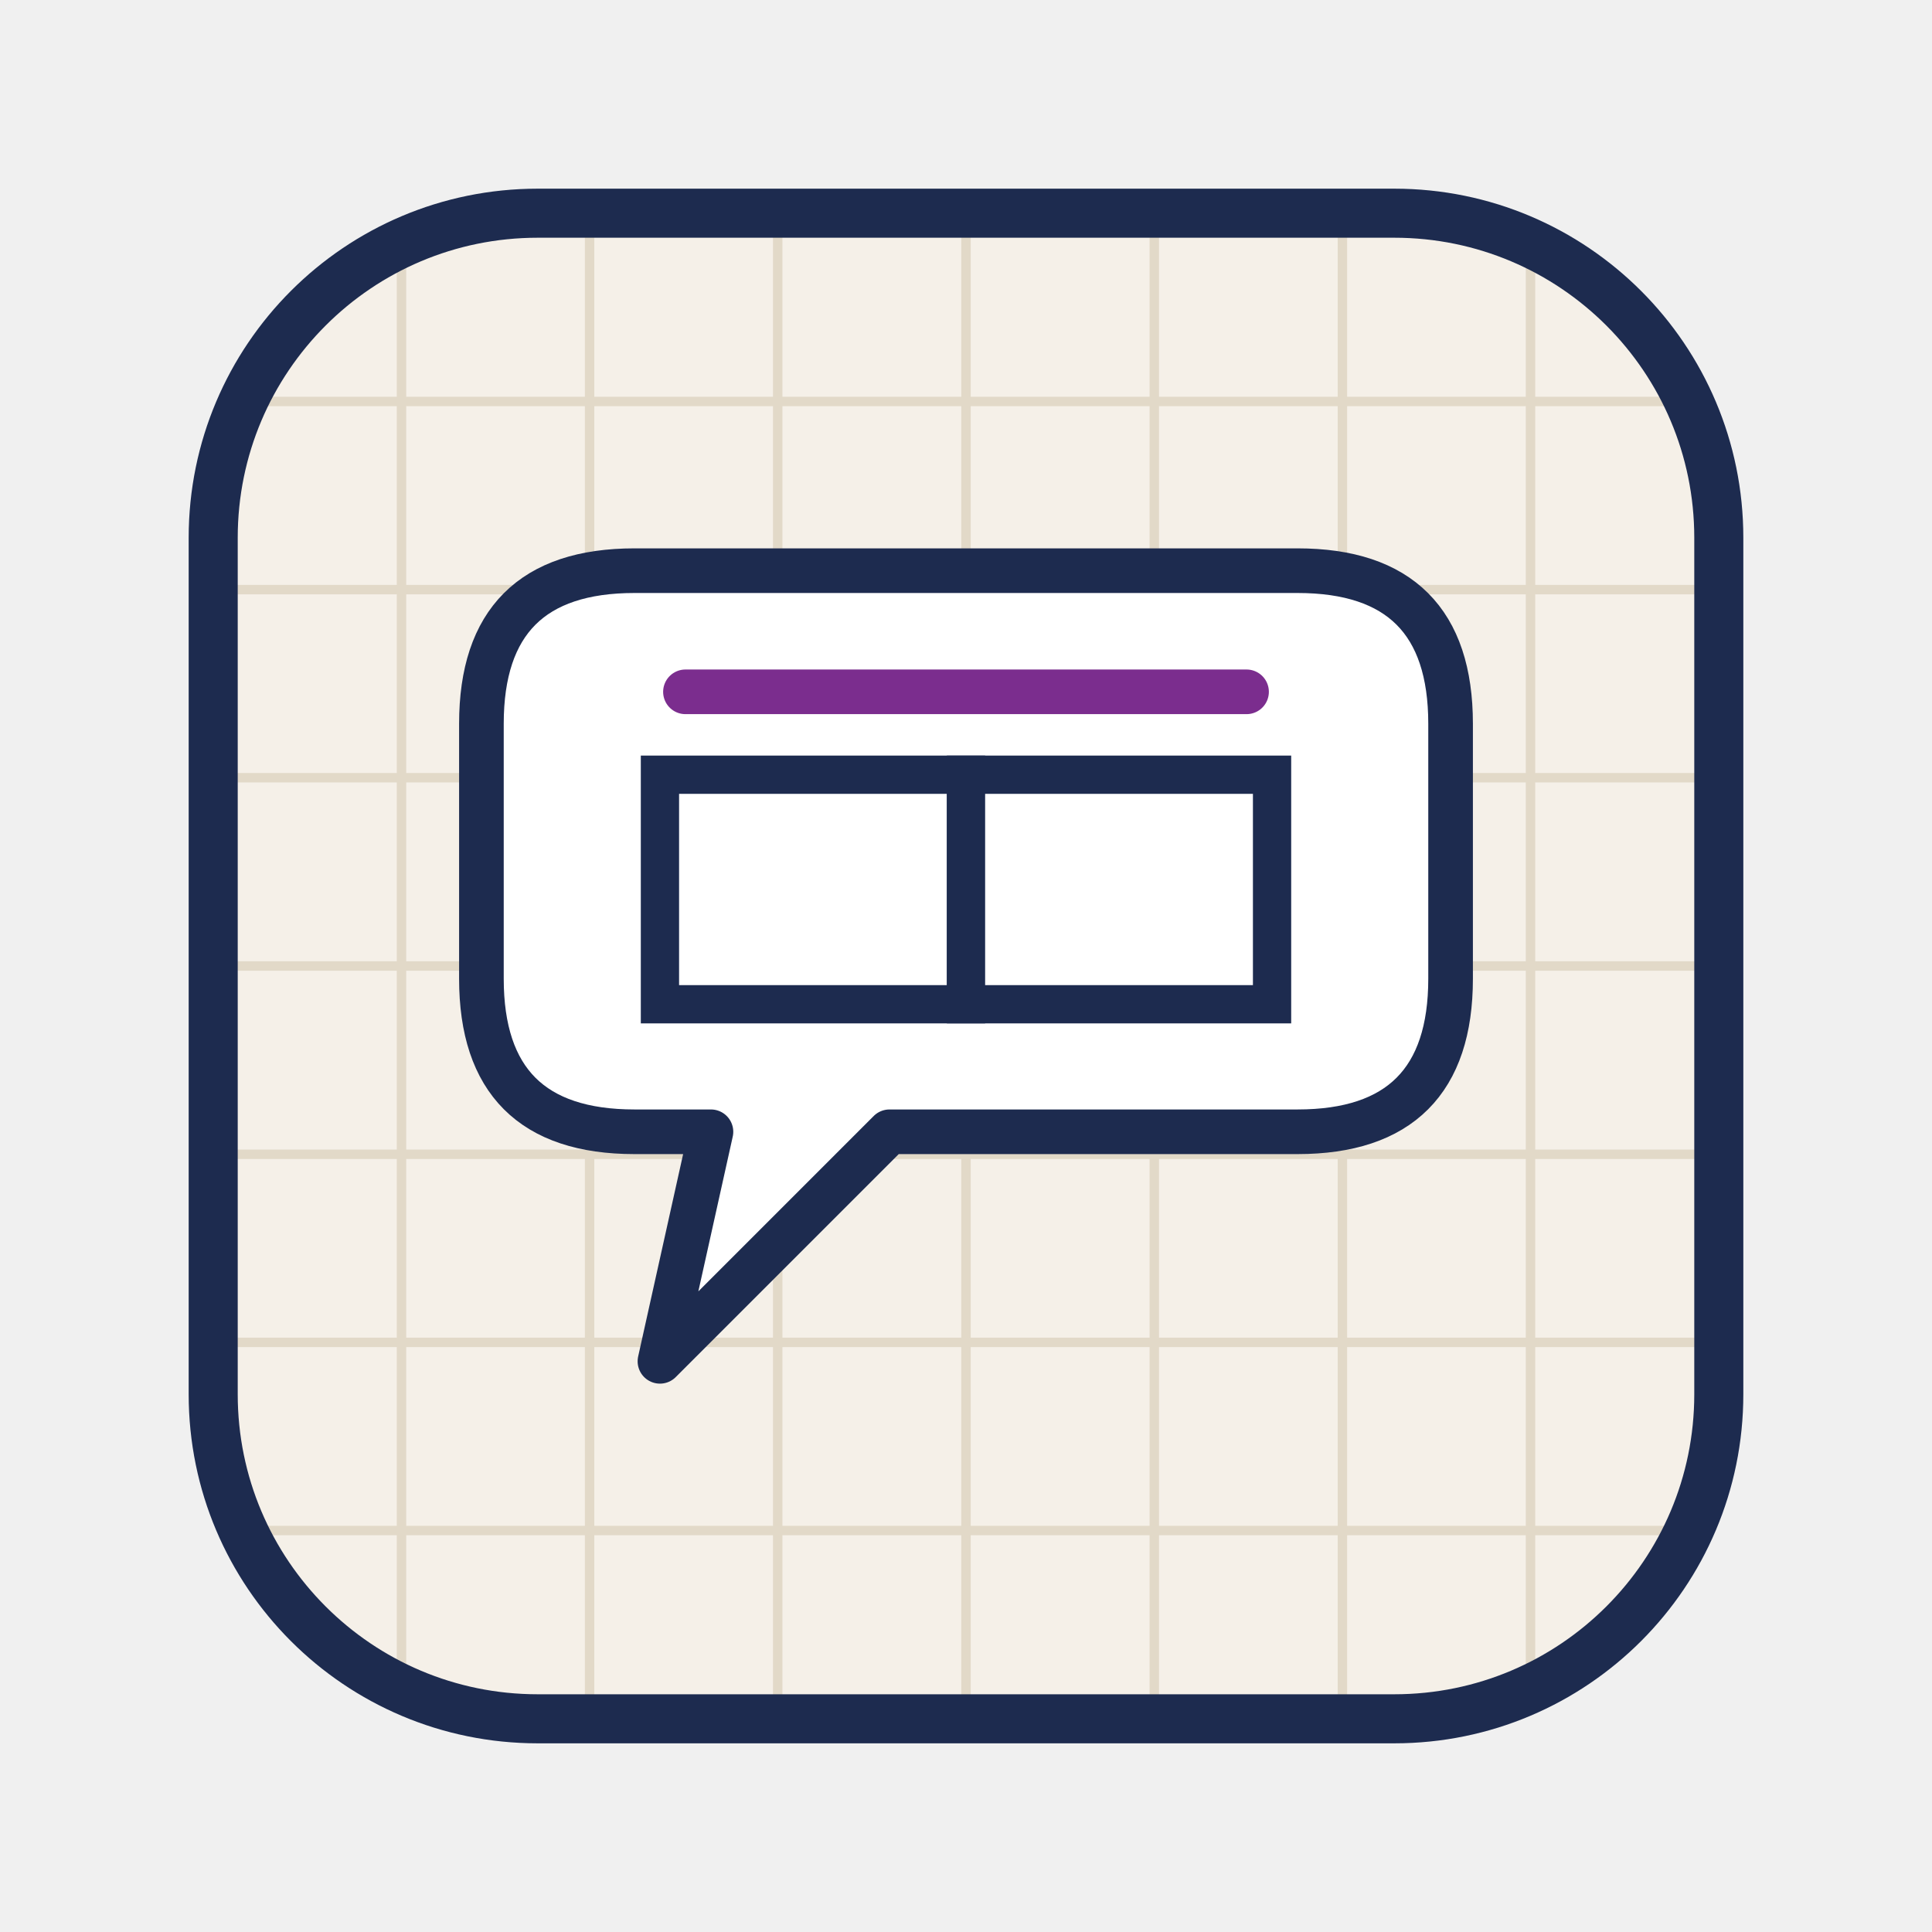
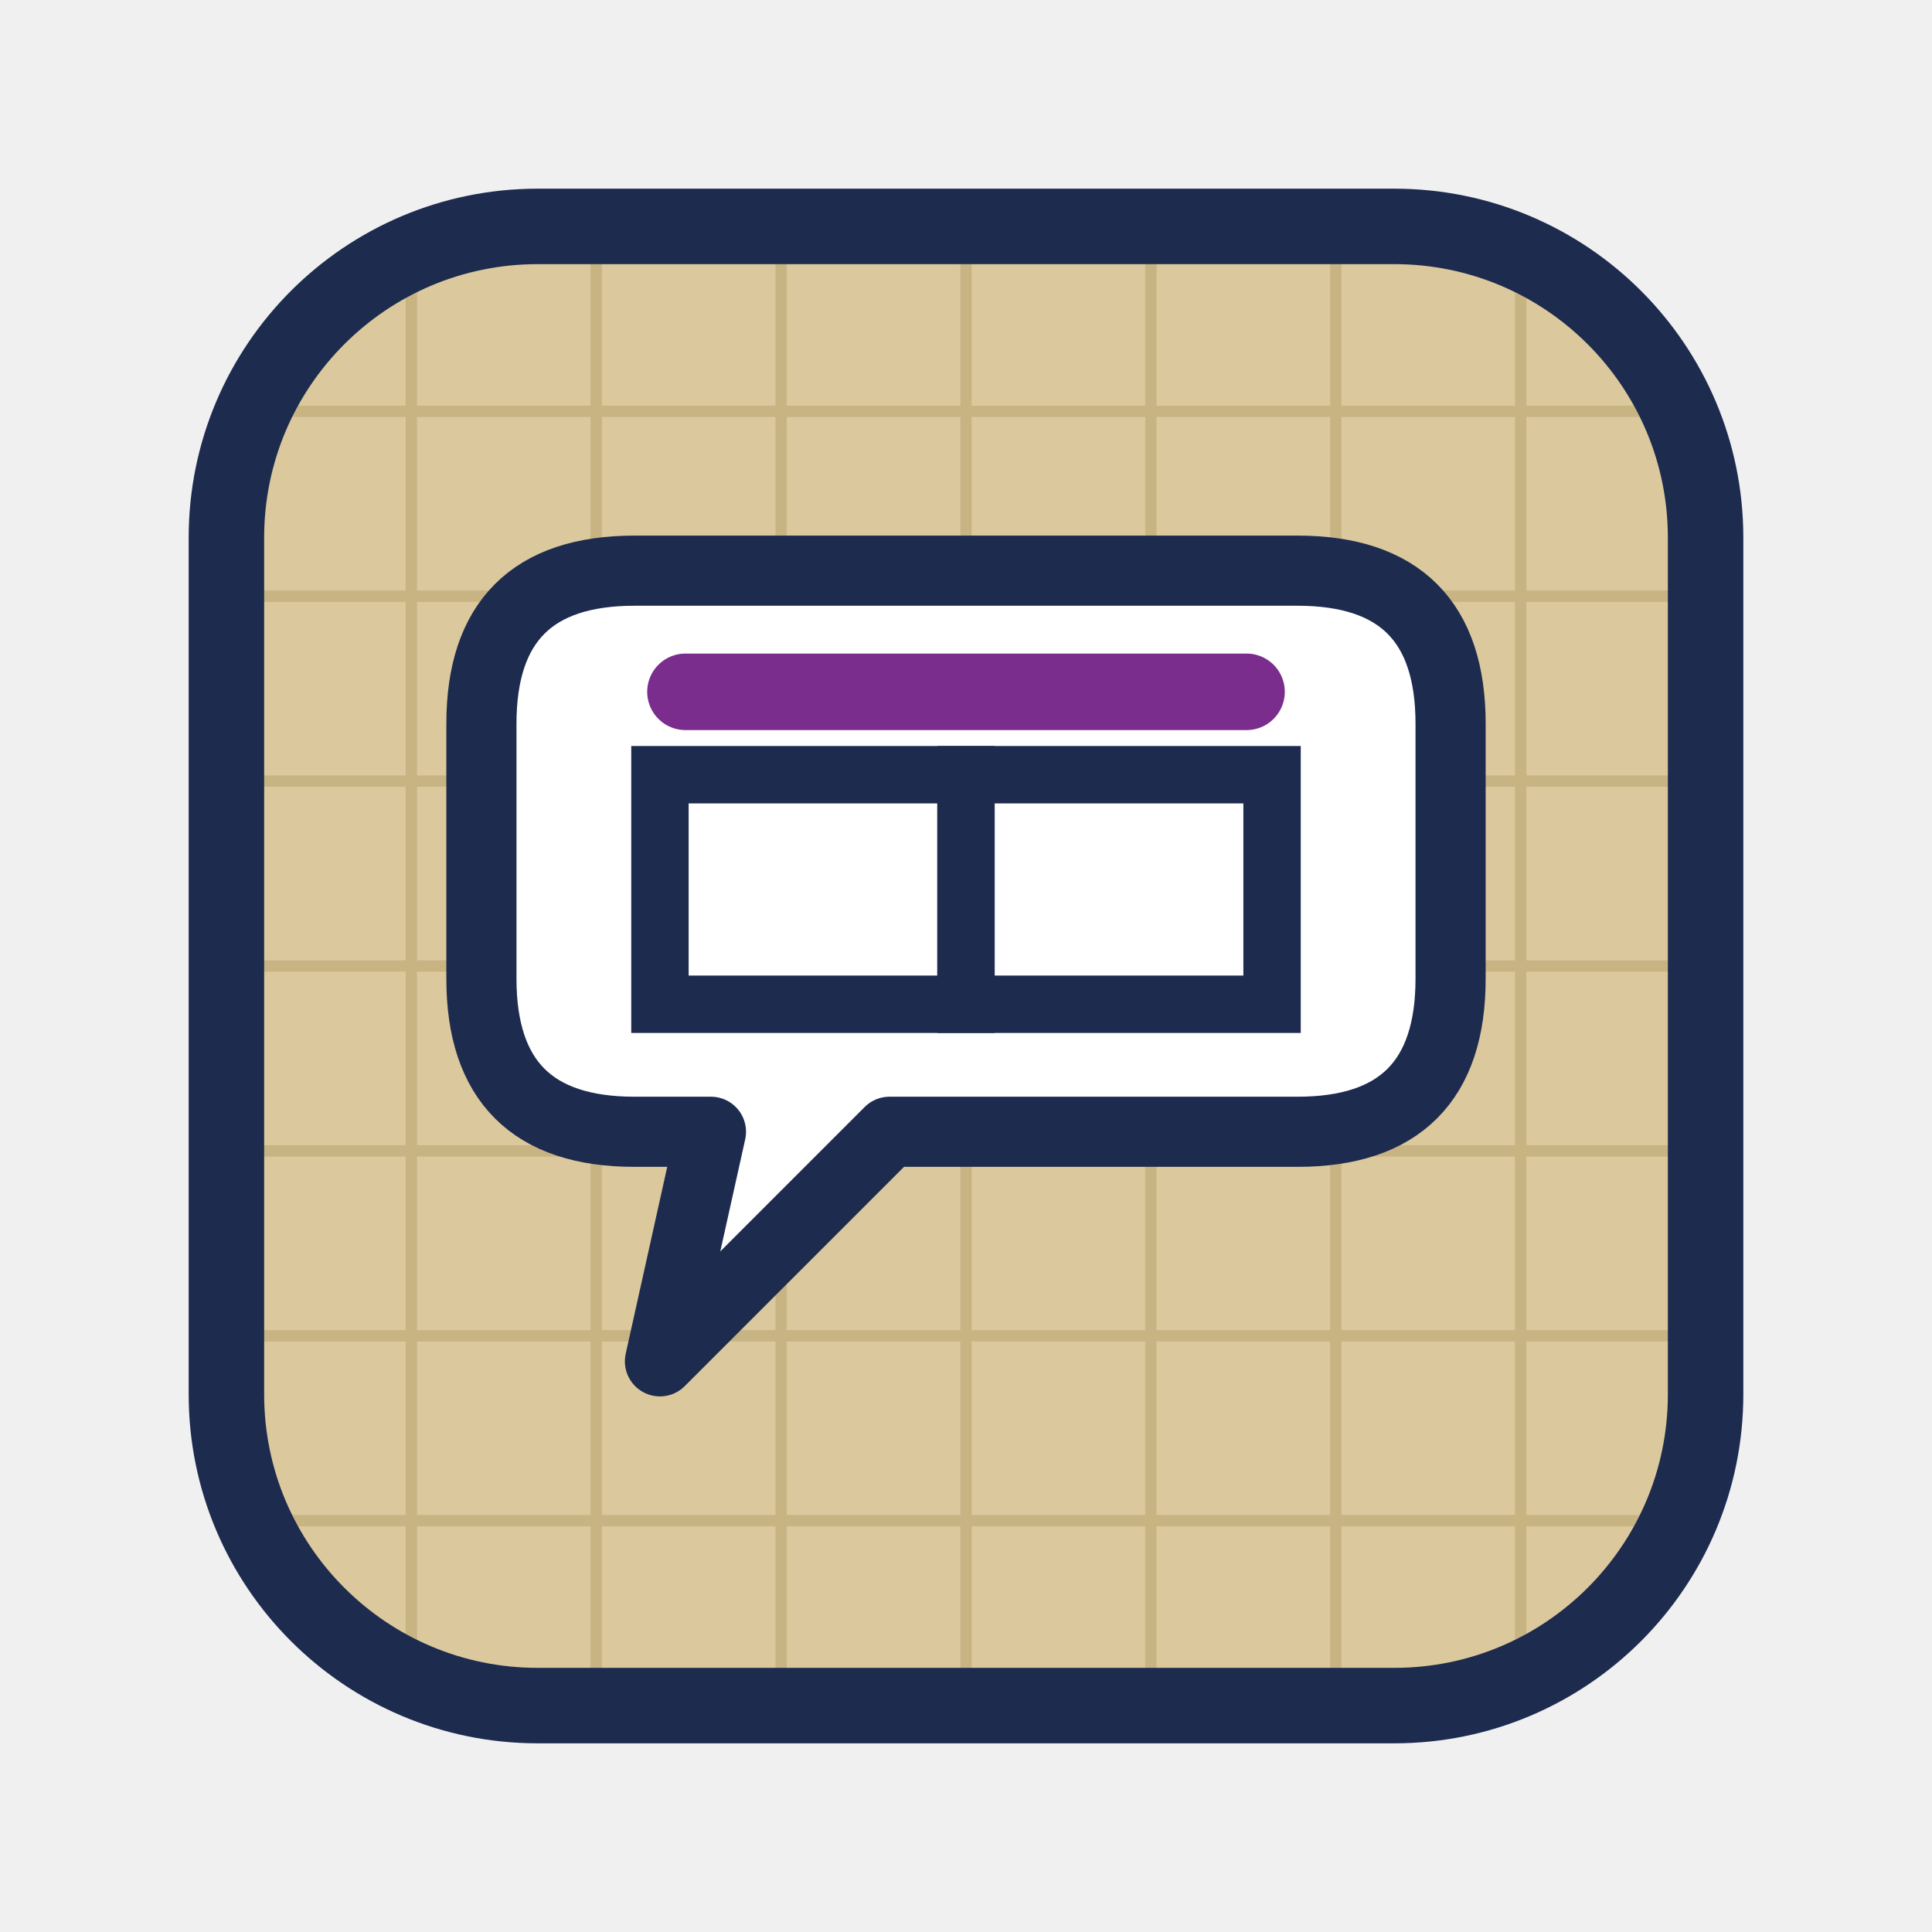
<svg xmlns="http://www.w3.org/2000/svg" viewBox="0 0 1024 1024" width="1024" height="1024">
  <defs>
    <clipPath id="c">
-       <rect x="113.0" y="113.0" width="798" height="798" rx="172.0" />
+       <rect x="120.0" y="120.0" width="784" height="784" rx="165.0" />
    </clipPath>
  </defs>
-   <rect x="113.0" y="113.0" width="798" height="798" rx="172.0" fill="#f5f0e8" />
-   <g clip-path="url(#c)" stroke="#e2d9c8" stroke-width="5">
-     <line x1="212.8" y1="113.0" x2="212.8" y2="911.0" />
-     <line x1="113.0" y1="212.8" x2="911.0" y2="212.8" />
-     <line x1="312.5" y1="113.0" x2="312.5" y2="911.0" />
-     <line x1="113.0" y1="312.5" x2="911.0" y2="312.5" />
-     <line x1="412.2" y1="113.0" x2="412.2" y2="911.0" />
-     <line x1="113.0" y1="412.2" x2="911.0" y2="412.2" />
-     <line x1="512.0" y1="113.0" x2="512.0" y2="911.0" />
-     <line x1="113.0" y1="512.0" x2="911.0" y2="512.0" />
-     <line x1="611.8" y1="113.0" x2="611.8" y2="911.0" />
-     <line x1="113.0" y1="611.8" x2="911.0" y2="611.8" />
-     <line x1="711.5" y1="113.0" x2="711.5" y2="911.0" />
-     <line x1="113.0" y1="711.5" x2="911.0" y2="711.5" />
-     <line x1="811.2" y1="113.0" x2="811.2" y2="911.0" />
-     <line x1="113.0" y1="811.2" x2="911.0" y2="811.2" />
+   <rect x="120.0" y="120.0" width="784" height="784" rx="165.0" fill="#dbc89c" />
+   <g clip-path="url(#c)" stroke="#c8b383" stroke-width="6">
+     <line x1="218.0" y1="120.0" x2="218.0" y2="904.0" />
+     <line x1="120.0" y1="218.0" x2="904.0" y2="218.0" />
+     <line x1="316.0" y1="120.0" x2="316.0" y2="904.0" />
+     <line x1="120.0" y1="316.0" x2="904.0" y2="316.0" />
+     <line x1="414.0" y1="120.0" x2="414.0" y2="904.0" />
+     <line x1="120.0" y1="414.0" x2="904.0" y2="414.0" />
+     <line x1="512.0" y1="120.0" x2="512.0" y2="904.0" />
+     <line x1="120.0" y1="512.0" x2="904.0" y2="512.0" />
+     <line x1="610.0" y1="120.0" x2="610.0" y2="904.0" />
+     <line x1="120.0" y1="610.0" x2="904.0" y2="610.0" />
+     <line x1="708.0" y1="120.0" x2="708.0" y2="904.0" />
+     <line x1="120.0" y1="708.0" x2="904.0" y2="708.0" />
+     <line x1="806.0" y1="120.0" x2="806.0" y2="904.0" />
+     <line x1="120.0" y1="806.0" x2="904.0" y2="806.0" />
  </g>
-   <rect x="113.0" y="113.0" width="798" height="798" rx="172.0" fill="none" stroke="#1d2b4f" stroke-width="26" />
+   <rect x="120.0" y="120.0" width="784" height="784" rx="165.0" fill="none" stroke="#1d2b4f" stroke-width="40" />
  <g transform="translate(512 512) scale(6.759) translate(-50 -53)">
-     <path d="M24,22 H76 Q88,22 88,34 V54 Q88,66 76,66 H44 L26,84 L30,66 H24 Q12,66 12,54 V34 Q12,22 24,22 Z" fill="#fff" stroke="#1d2b4f" stroke-width="3.5" stroke-linejoin="round" />
-     <rect x="26" y="38" width="24" height="18" fill="#fff" stroke="#1d2b4f" stroke-width="3" />
-     <rect x="50" y="38" width="24" height="18" fill="#fff" stroke="#1d2b4f" stroke-width="3" />
-     <line x1="28" y1="31.5" x2="72" y2="31.5" stroke="#7b2d8e" stroke-width="3.5" stroke-linecap="round" />
+     <path d="M24,22 H76 Q88,22 88,34 V54 Q88,66 76,66 H44 L26,84 L30,66 H24 Q12,66 12,54 V34 Q12,22 24,22 Z" fill="#fff" stroke="#1d2b4f" stroke-width="5.5" stroke-linejoin="round" />
+     <rect x="26" y="38" width="24" height="18" fill="#fff" stroke="#1d2b4f" stroke-width="4.5" />
+     <rect x="50" y="38" width="24" height="18" fill="#fff" stroke="#1d2b4f" stroke-width="4.5" />
+     <line x1="28" y1="31.5" x2="72" y2="31.5" stroke="#7b2d8e" stroke-width="6" stroke-linecap="round" />
  </g>
</svg>
